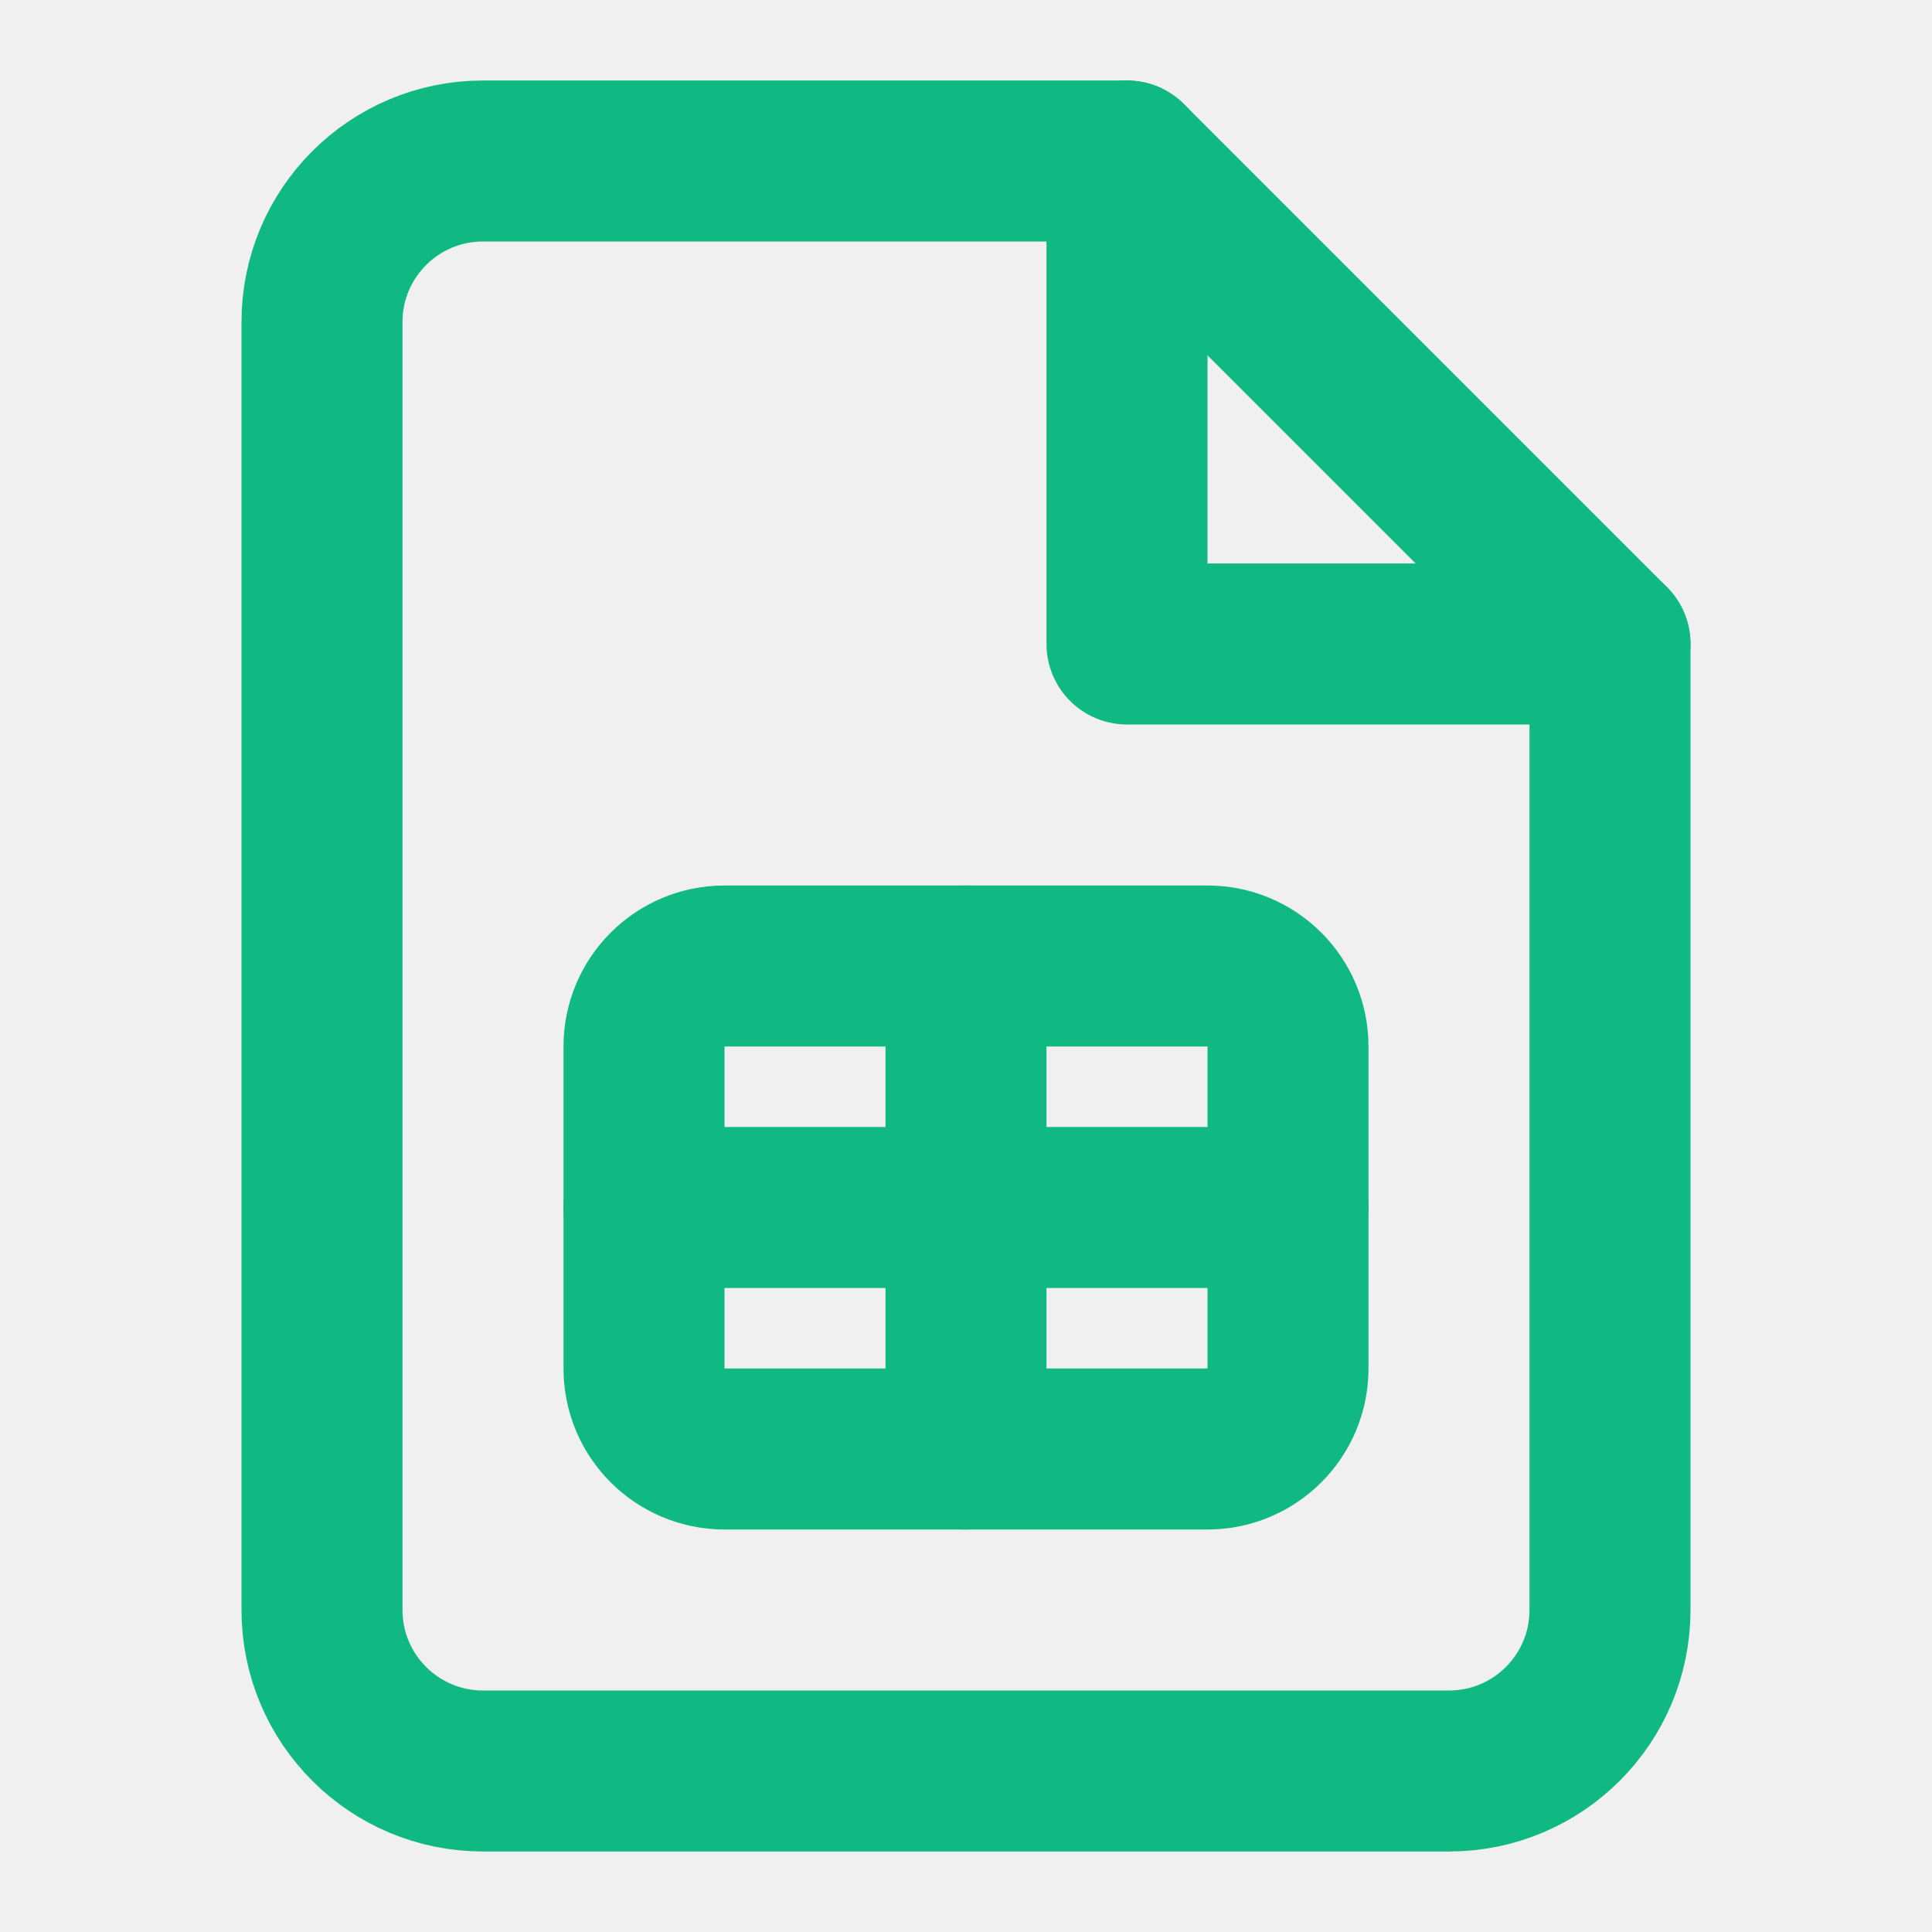
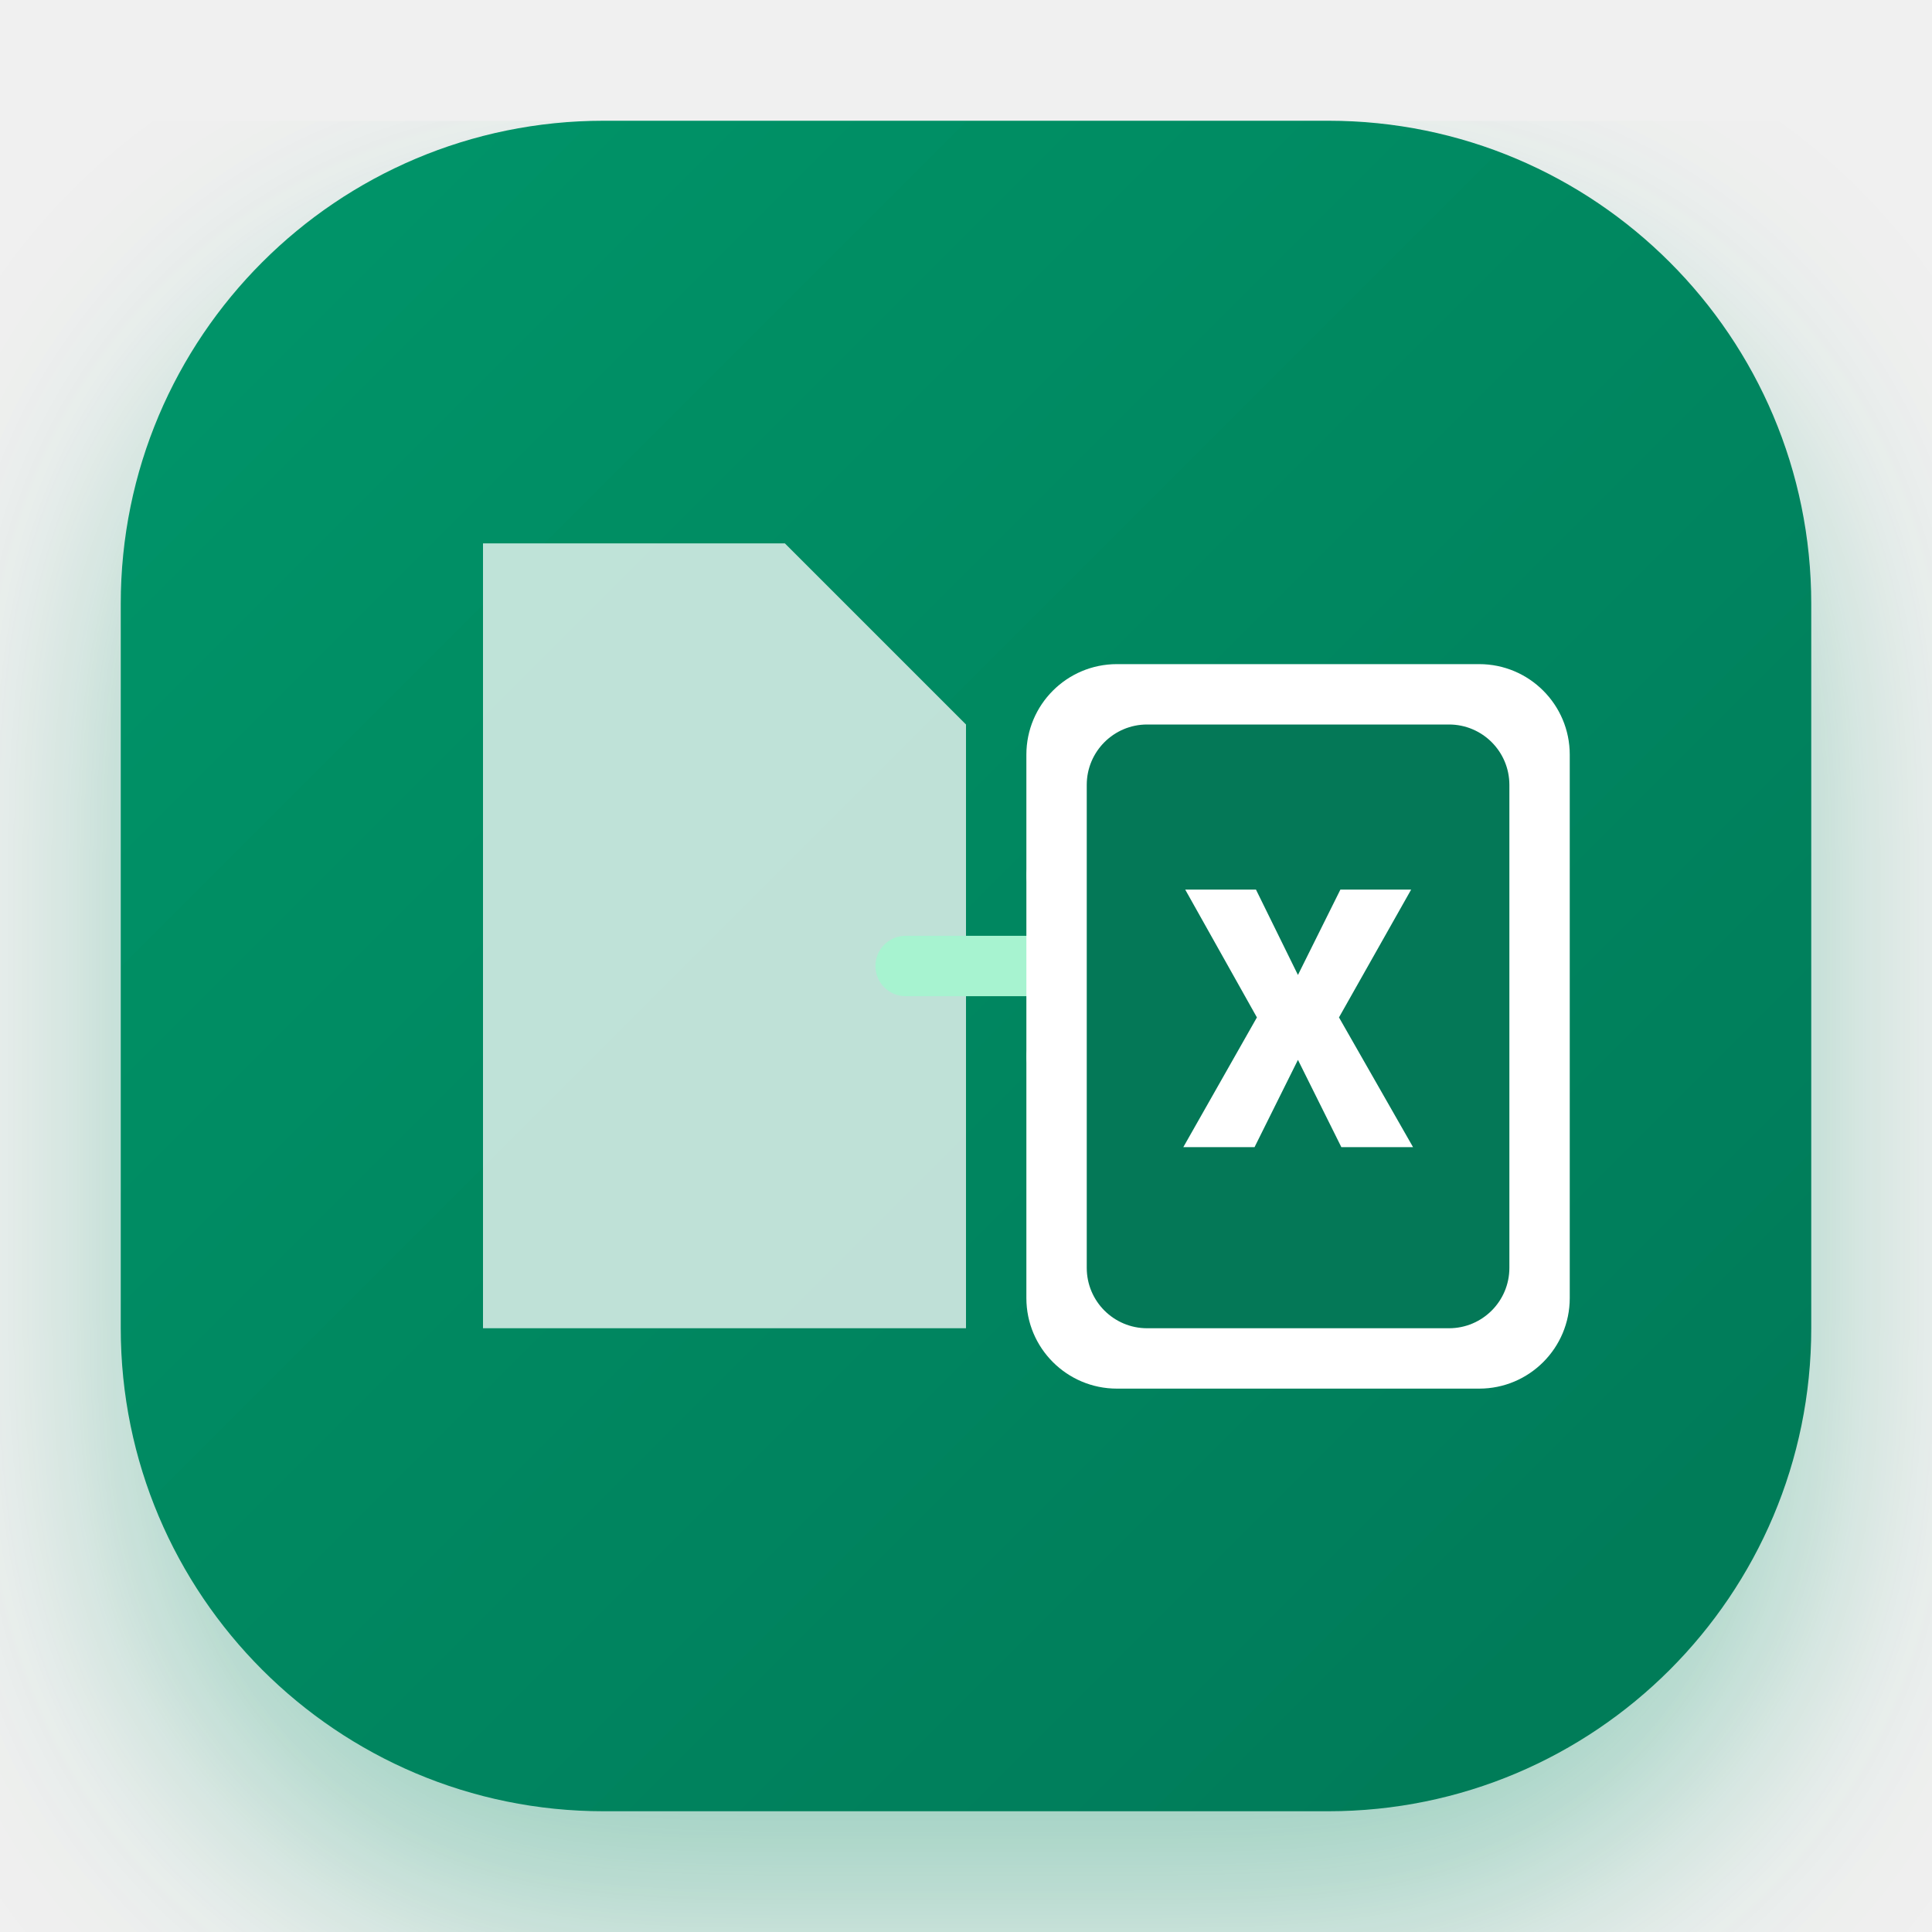
- <svg xmlns="http://www.w3.org/2000/svg" viewBox="0 0 24 24" fill="none" stroke="#10B981" stroke-width="2" stroke-linecap="round" stroke-linejoin="round">
-   <path d="M14 2H6a2 2 0 0 0-2 2v16a2 2 0 0 0 2 2h12a2 2 0 0 0 2-2V8z" />
-   <polyline points="14 2 14 8 20 8" />
-   <rect x="8" y="12" width="8" height="6" rx="1" />
-   <line x1="12" y1="12" x2="12" y2="18" />
-   <line x1="8" y1="15" x2="16" y2="15" />
+ <svg xmlns="http://www.w3.org/2000/svg" viewBox="0 0 64 64" width="64" height="64">
+   <defs>
+     <linearGradient id="p2xGrad" x1="0%" y1="0%" x2="100%" y2="100%">
+       <stop offset="0%" stop-color="#059669" />
+       <stop offset="100%" stop-color="#047857" />
+     </linearGradient>
+     <filter id="p2xGlow" x="-20%" y="-20%" width="140%" height="140%">
+       <feDropShadow dx="0" dy="4" stdDeviation="4" flood-color="#059669" flood-opacity="0.35" />
+     </filter>
+   </defs>
+   <rect x="4" y="4" width="56" height="56" rx="16" fill="url(#p2xGrad)" filter="url(#p2xGlow)" />
+   <path d="M16 18 H26 L32 24 V44 H16 Z" fill="#FFFFFF" fill-opacity="0.75" />
+   <path d="M30 32 H38 M35 29 L38 32 L35 35" stroke="#A7F3D0" stroke-width="2" stroke-linecap="round" stroke-linejoin="round" />
+   <rect x="34" y="22" width="18" height="24" rx="3" fill="#FFFFFF" />
+   <rect x="36" y="24" width="14" height="20" rx="2" fill="#047857" />
+   <text x="43" y="38" font-family="'Segoe UI', Roboto, sans-serif" font-weight="900" font-size="12" fill="#FFFFFF" text-anchor="middle">X</text>
</svg>
